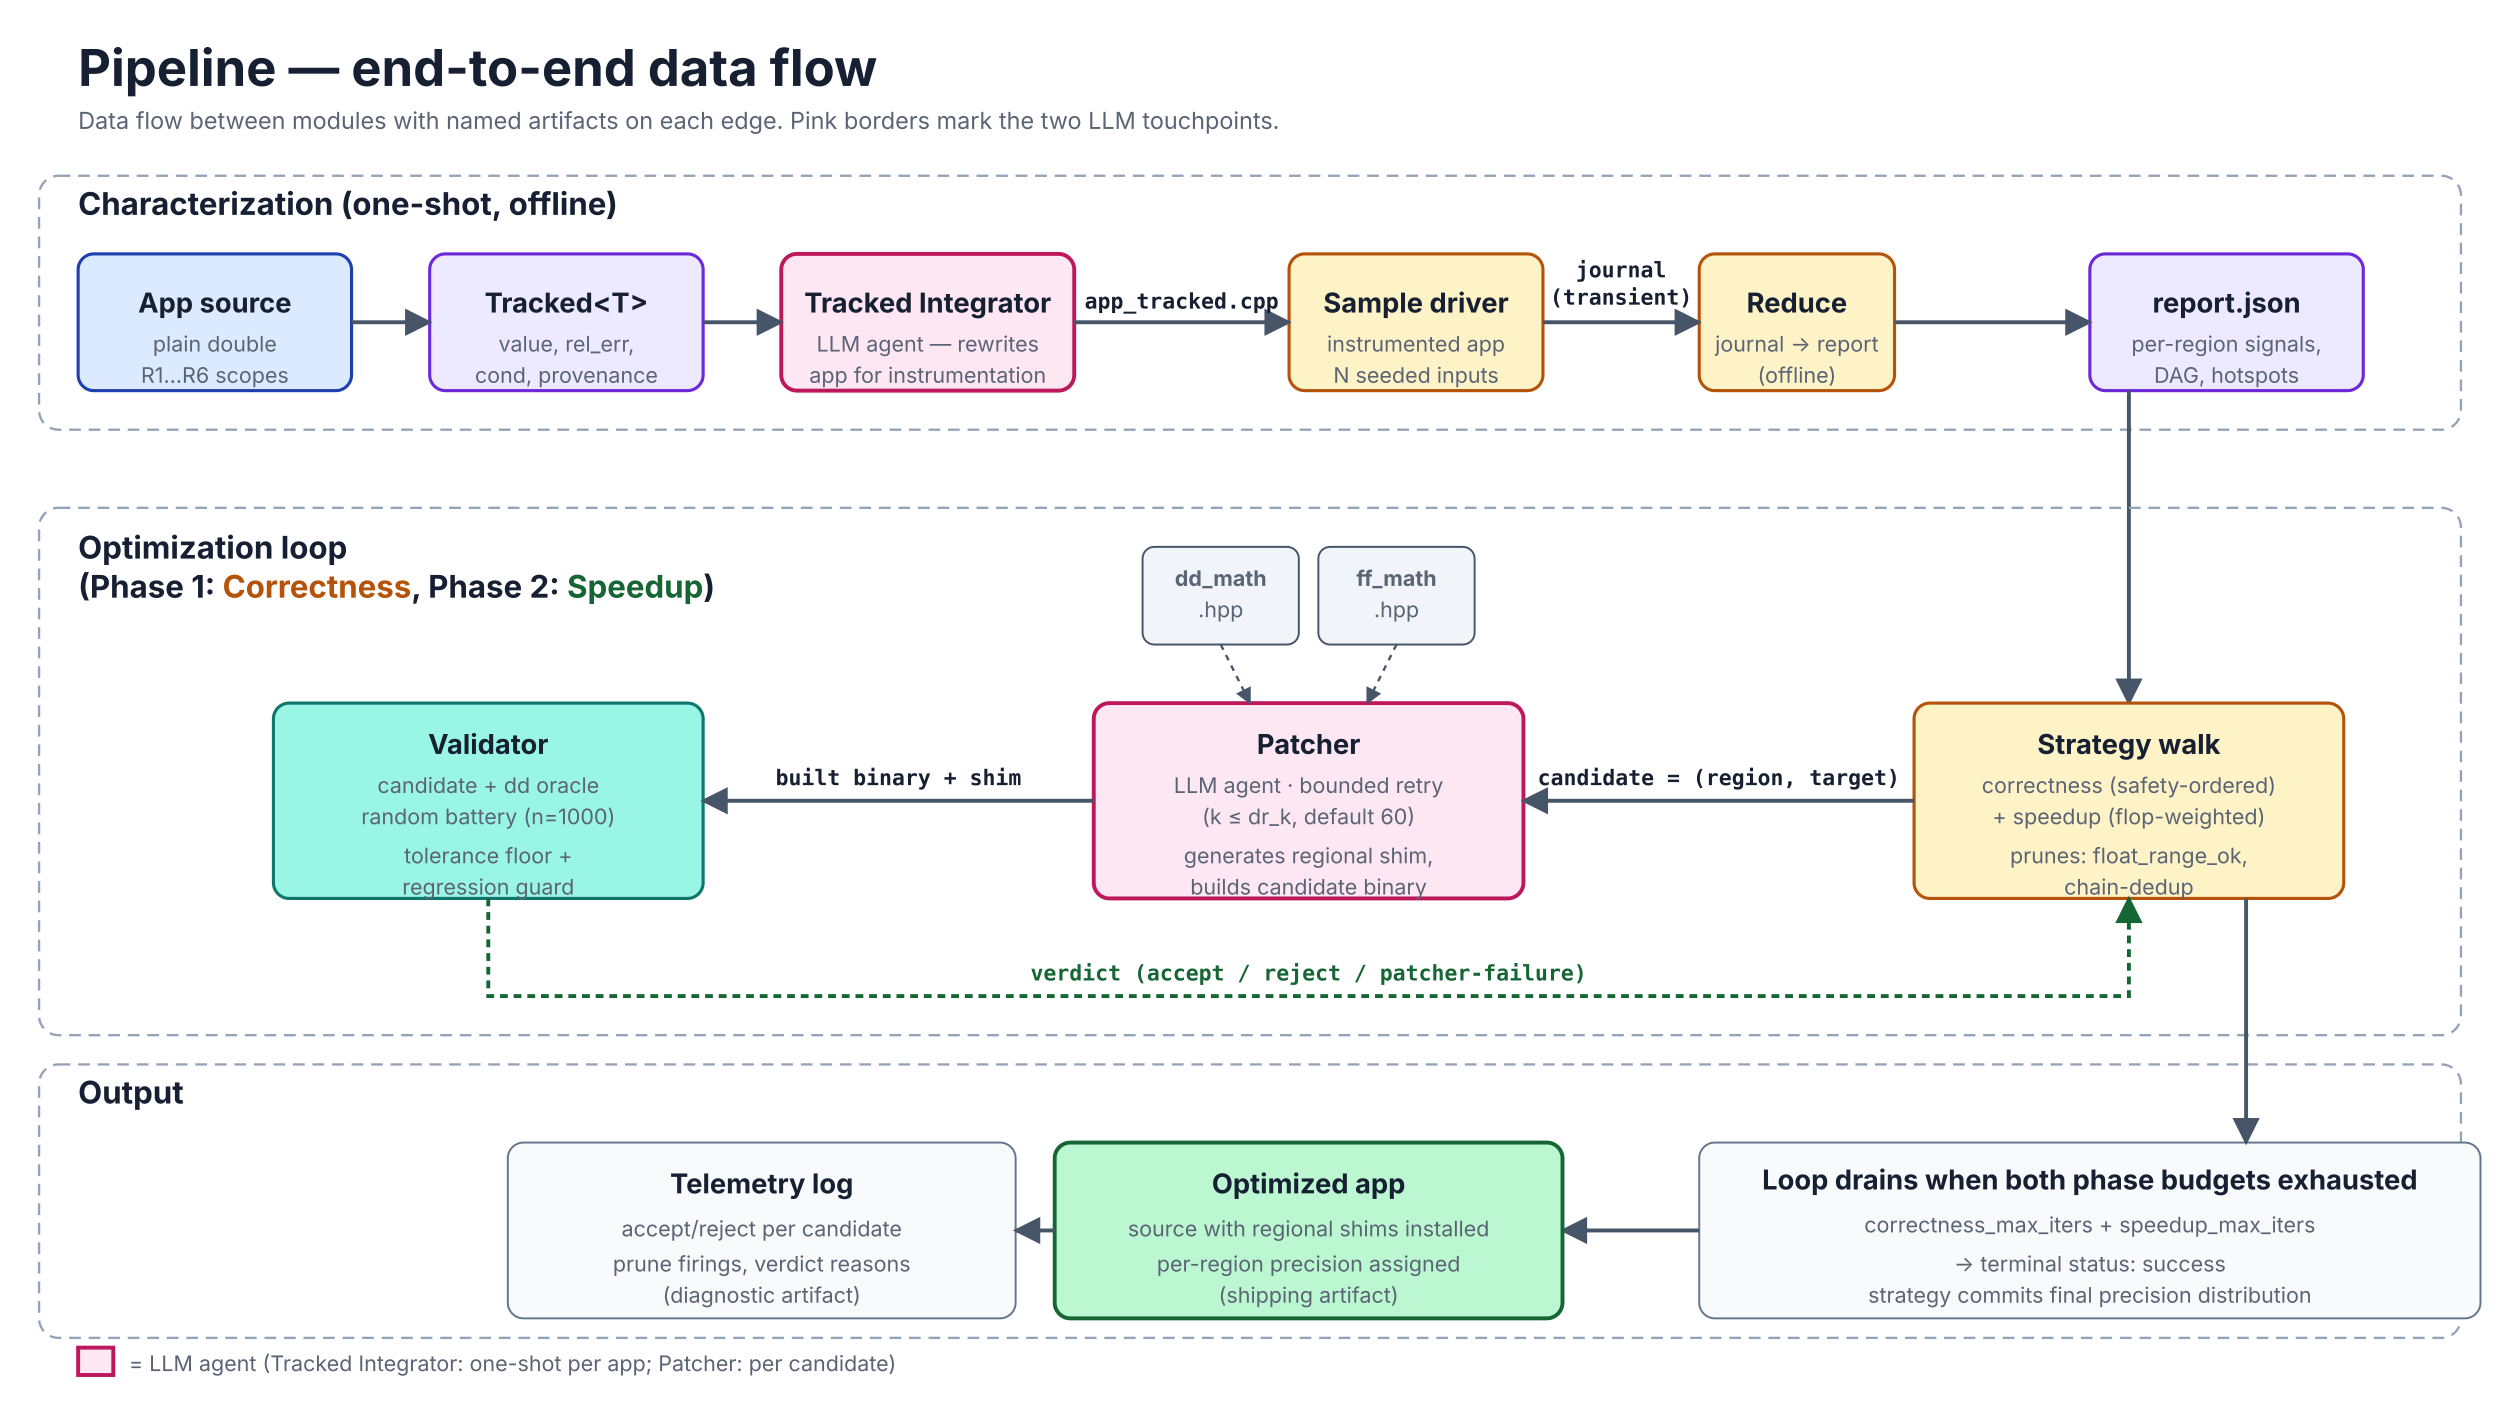
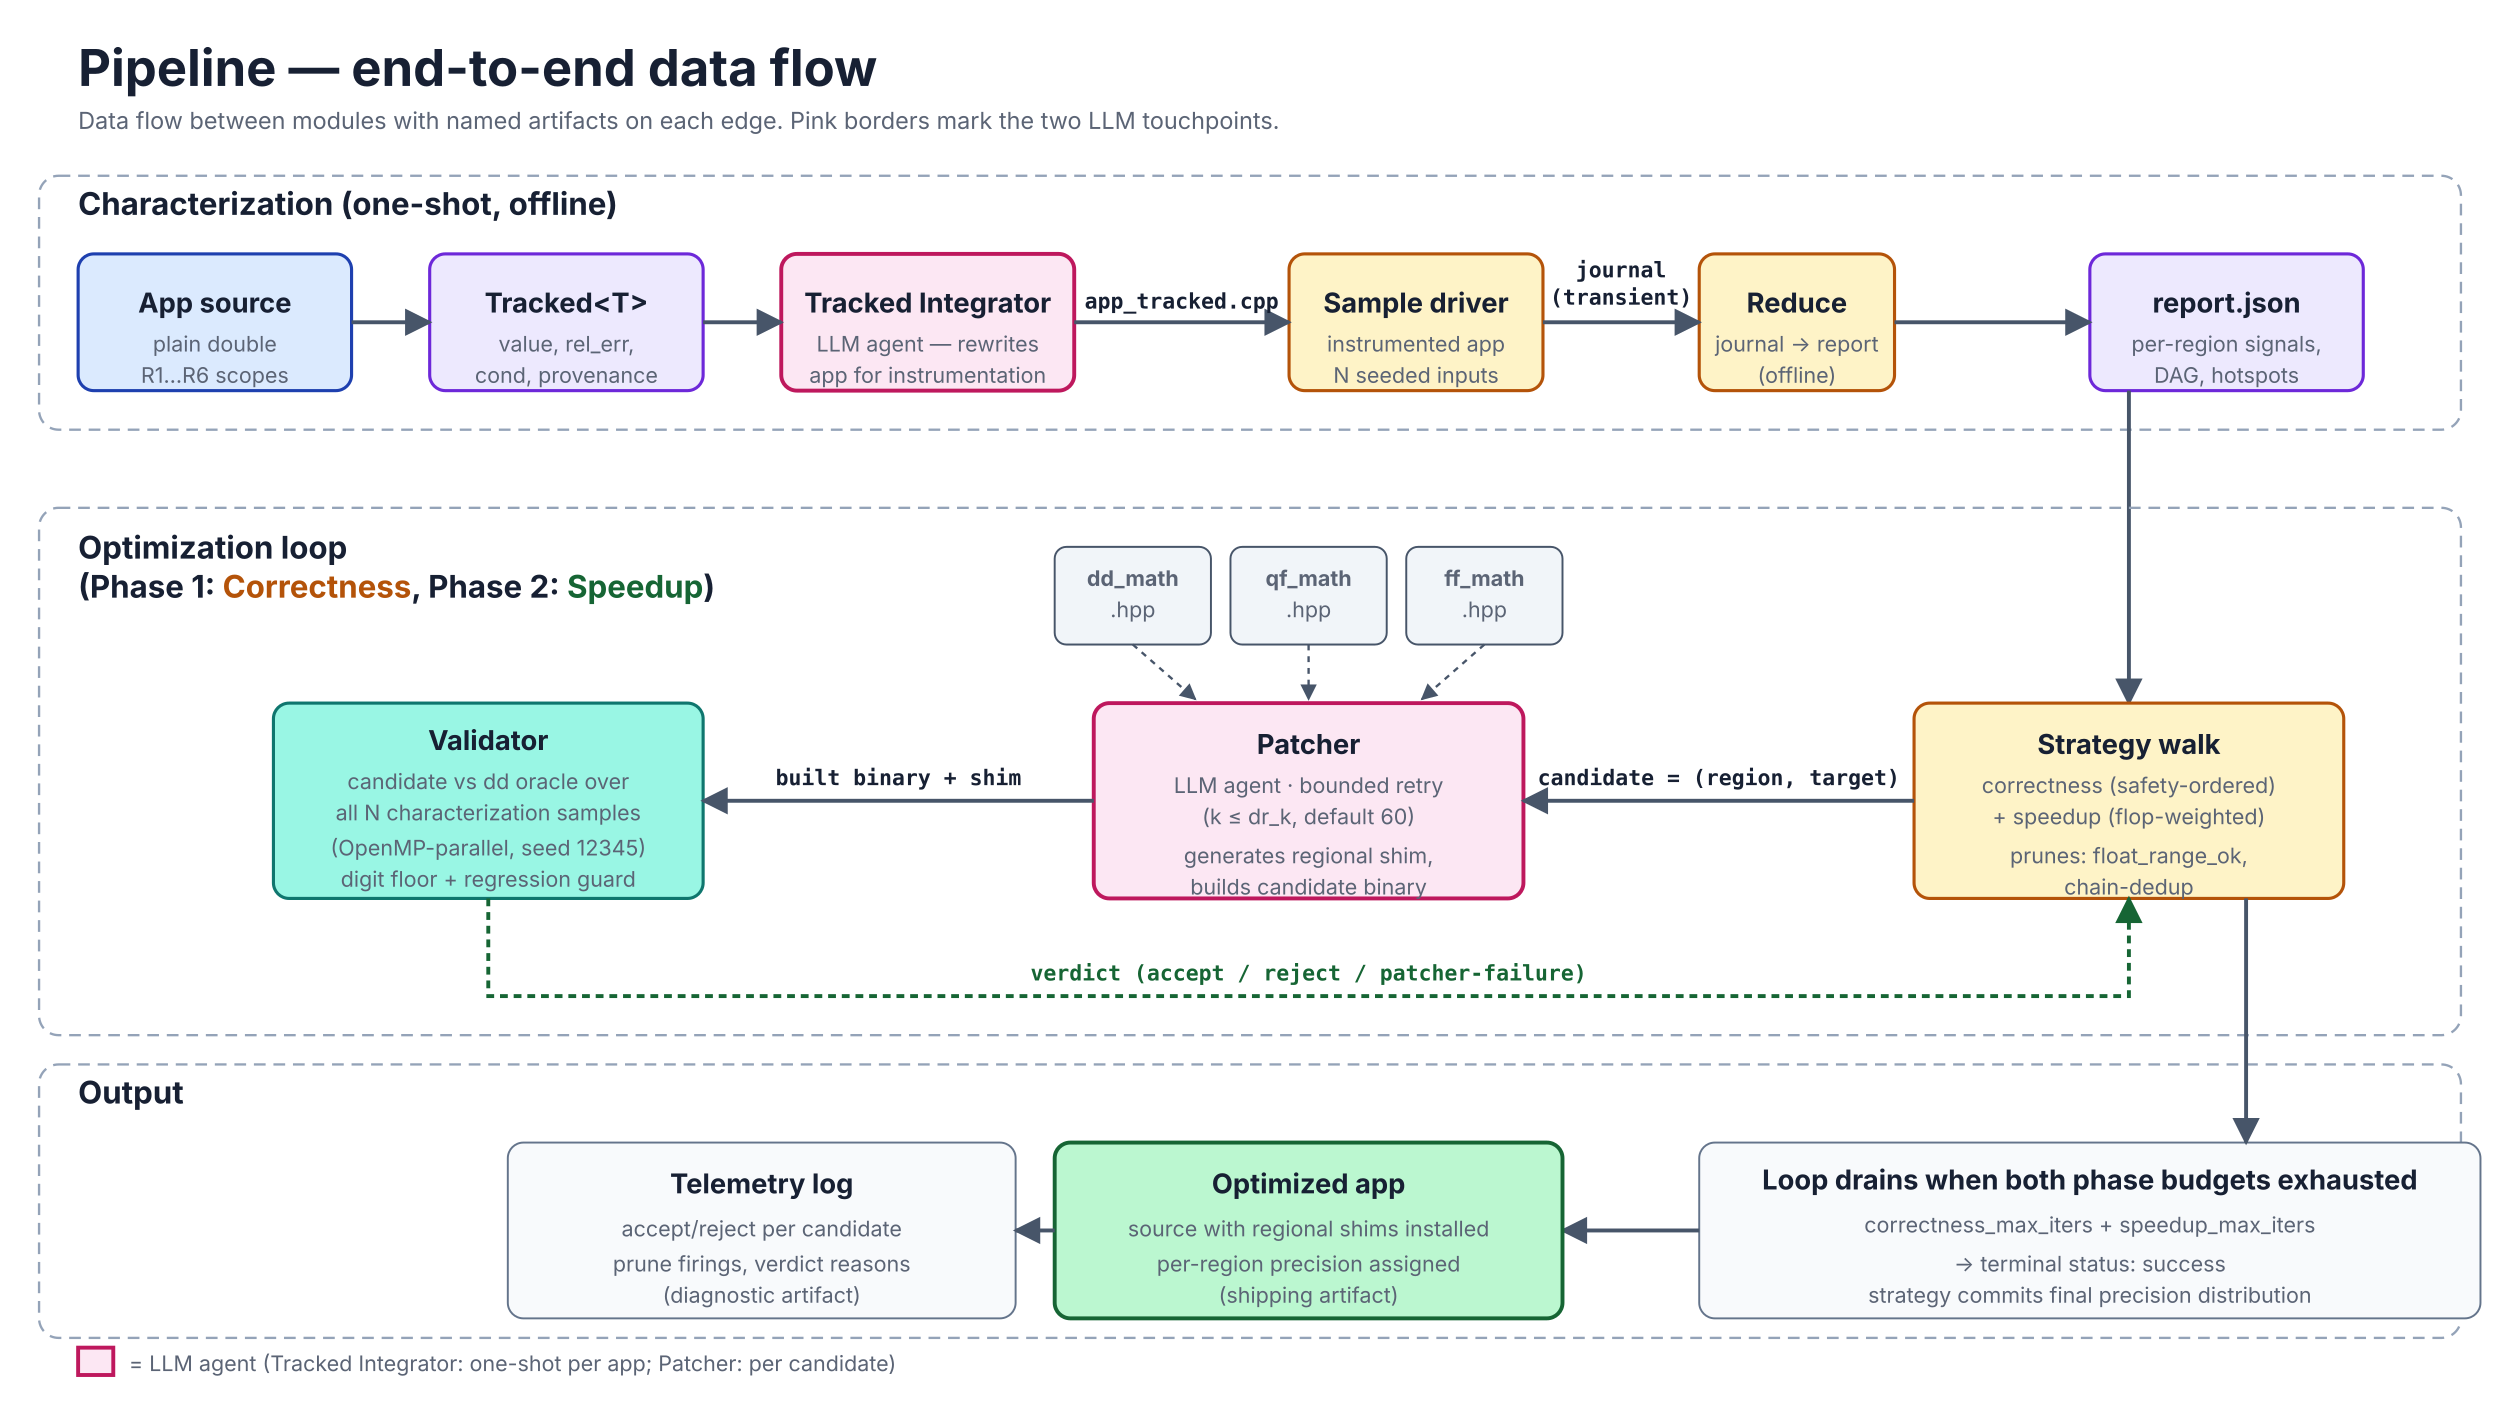
<svg xmlns="http://www.w3.org/2000/svg" viewBox="0 0 1280 720" font-family="ui-sans-serif, system-ui, -apple-system, sans-serif">
  <style>
    .title { font-size: 26px; font-weight: 700; fill: #172033; }
    .h { font-size: 16px; font-weight: 650; fill: #172033; }
    .lbl { font-size: 14px; font-weight: 700; fill: #172033; }
    .sub { font-size: 12px; fill: #5b6475; }
    .sub-sm { font-size: 11px; fill: #5b6475; }
    .edge-lbl { font-size: 11px; fill: #172033; font-weight: 600; font-family: ui-monospace, "SF Mono", Menlo, monospace; }
    .box { stroke: #64748b; stroke-width: 1; fill: #f8fafc; }
    .app-box { stroke: #1e40af; stroke-width: 1.6; fill: #dbeafe; }
    .tracked-box { stroke: #6d28d9; stroke-width: 1.6; fill: #ede9fe; }
    .llm-box { stroke: #be185d; stroke-width: 2; fill: #fce7f3; }
    .char-box { stroke: #b45309; stroke-width: 1.6; fill: #fef3c7; }
    .report-box { stroke: #6d28d9; stroke-width: 1.6; fill: #ede9fe; }
    .strat-box { stroke: #b45309; stroke-width: 1.6; fill: #fef3c7; }
    .patcher-box { stroke: #be185d; stroke-width: 2; fill: #fce7f3; }
    .val-box { stroke: #0f766e; stroke-width: 1.6; fill: #99f6e4; }
    .output-box { stroke: #166534; stroke-width: 2; fill: #bbf7d0; }
    .container-box { stroke: #475569; stroke-width: 1; fill: #f1f5f9; }
    .edge { stroke: #475569; stroke-width: 2; fill: none; marker-end: url(#arrow); }
    .edge-back { stroke: #166534; stroke-width: 2; fill: none; marker-end: url(#arrow-green); stroke-dasharray: 4 3; }
  </style>
  <defs>
    <marker id="arrow" viewBox="0 0 10 10" refX="9" refY="5" markerWidth="7" markerHeight="7" orient="auto-start-reverse">
      <path d="M0,0 L10,5 L0,10 z" fill="#475569" />
    </marker>
    <marker id="arrow-green" viewBox="0 0 10 10" refX="9" refY="5" markerWidth="7" markerHeight="7" orient="auto-start-reverse">
      <path d="M0,0 L10,5 L0,10 z" fill="#166534" />
    </marker>
  </defs>
  <text x="40" y="44" class="title">Pipeline — end-to-end data flow</text>
  <text x="40" y="66" class="sub">Data flow between modules with named artifacts on each edge. Pink borders mark the two LLM touchpoints.</text>
  <rect x="20" y="90" width="1240" height="130" rx="10" fill="none" stroke="#94a3b8" stroke-width="1.2" stroke-dasharray="6 4" />
  <text x="40" y="110" class="h">Characterization  (one-shot, offline)</text>
  <g transform="translate(40, 130)">
    <rect x="0" y="0" width="140" height="70" rx="8" class="app-box" />
    <text x="70" y="30" text-anchor="middle" class="lbl">App source</text>
    <text x="70" y="50" text-anchor="middle" class="sub-sm">plain double</text>
    <text x="70" y="66" text-anchor="middle" class="sub-sm">R1…R6 scopes</text>
  </g>
  <g transform="translate(220, 130)">
    <rect x="0" y="0" width="140" height="70" rx="8" class="tracked-box" />
    <text x="70" y="30" text-anchor="middle" class="lbl">Tracked&lt;T&gt;</text>
    <text x="70" y="50" text-anchor="middle" class="sub-sm">value, rel_err,</text>
    <text x="70" y="66" text-anchor="middle" class="sub-sm">cond, provenance</text>
  </g>
  <g transform="translate(400, 130)">
    <rect x="0" y="0" width="150" height="70" rx="8" class="llm-box" />
    <text x="75" y="30" text-anchor="middle" class="lbl">Tracked Integrator</text>
    <text x="75" y="50" text-anchor="middle" class="sub-sm">LLM agent — rewrites</text>
    <text x="75" y="66" text-anchor="middle" class="sub-sm">app for instrumentation</text>
  </g>
  <g transform="translate(660, 130)">
    <rect x="0" y="0" width="130" height="70" rx="8" class="char-box" />
    <text x="65" y="30" text-anchor="middle" class="lbl">Sample driver</text>
    <text x="65" y="50" text-anchor="middle" class="sub-sm">instrumented app</text>
    <text x="65" y="66" text-anchor="middle" class="sub-sm">N seeded inputs</text>
  </g>
  <g transform="translate(870, 130)">
    <rect x="0" y="0" width="100" height="70" rx="8" class="char-box" />
    <text x="50" y="30" text-anchor="middle" class="lbl">Reduce</text>
    <text x="50" y="50" text-anchor="middle" class="sub-sm">journal → report</text>
    <text x="50" y="66" text-anchor="middle" class="sub-sm">(offline)</text>
  </g>
  <g transform="translate(1070, 130)">
    <rect x="0" y="0" width="140" height="70" rx="8" class="report-box" />
    <text x="70" y="30" text-anchor="middle" class="lbl">report.json</text>
    <text x="70" y="50" text-anchor="middle" class="sub-sm">per-region signals,</text>
    <text x="70" y="66" text-anchor="middle" class="sub-sm">DAG, hotspots</text>
  </g>
  <path d="M180 165 L 220 165" class="edge" />
  <path d="M360 165 L 400 165" class="edge" />
  <path d="M550 165 L 660 165" class="edge" />
  <text x="605" y="158" text-anchor="middle" class="edge-lbl">app_tracked.cpp</text>
  <path d="M790 165 L 870 165" class="edge" />
  <text x="830" y="142" text-anchor="middle" class="edge-lbl">journal</text>
  <text x="830" y="156" text-anchor="middle" class="edge-lbl">(transient)</text>
  <path d="M970 165 L 1070 165" class="edge" />
  <path d="M1090 200 L 1090 360" class="edge" />
  <rect x="20" y="260" width="1240" height="270" rx="10" fill="none" stroke="#94a3b8" stroke-width="1.2" stroke-dasharray="6 4" />
  <text x="40" y="286" class="h">Optimization loop</text>
  <text x="40" y="306" class="h">(Phase 1: <tspan style="fill:#b45309">Correctness</tspan>,  Phase 2: <tspan style="fill:#166534">Speedup</tspan>)</text>
  <g transform="translate(980, 360)">
    <rect x="0" y="0" width="220" height="100" rx="8" class="strat-box" />
    <text x="110" y="26" text-anchor="middle" class="lbl">Strategy walk</text>
    <text x="110" y="46" text-anchor="middle" class="sub-sm">correctness (safety-ordered)</text>
    <text x="110" y="62" text-anchor="middle" class="sub-sm">+ speedup (flop-weighted)</text>
    <text x="110" y="82" text-anchor="middle" class="sub-sm">prunes: float_range_ok,</text>
    <text x="110" y="98" text-anchor="middle" class="sub-sm">chain-dedup</text>
  </g>
  <g transform="translate(560, 360)">
    <rect x="0" y="0" width="220" height="100" rx="8" class="patcher-box" />
    <text x="110" y="26" text-anchor="middle" class="lbl">Patcher</text>
    <text x="110" y="46" text-anchor="middle" class="sub-sm">LLM agent  ·  bounded retry</text>
    <text x="110" y="62" text-anchor="middle" class="sub-sm">(k ≤ dr_k, default 60)</text>
    <text x="110" y="82" text-anchor="middle" class="sub-sm">generates regional shim,</text>
    <text x="110" y="98" text-anchor="middle" class="sub-sm">builds candidate binary</text>
  </g>
-   <g transform="translate(585, 280)">
+   <g transform="translate(540, 280)">
    <rect x="0" y="0" width="80" height="50" rx="6" class="container-box" />
    <text x="40" y="20" text-anchor="middle" class="sub-sm" font-weight="700">dd_math</text>
    <text x="40" y="36" text-anchor="middle" class="sub-sm">.hpp</text>
  </g>
-   <g transform="translate(675, 280)">
+   <g transform="translate(630, 280)">
+     <rect x="0" y="0" width="80" height="50" rx="6" class="container-box" />
+     <text x="40" y="20" text-anchor="middle" class="sub-sm" font-weight="700">qf_math</text>
+     <text x="40" y="36" text-anchor="middle" class="sub-sm">.hpp</text>
+   </g>
+   <g transform="translate(720, 280)">
    <rect x="0" y="0" width="80" height="50" rx="6" class="container-box" />
    <text x="40" y="20" text-anchor="middle" class="sub-sm" font-weight="700">ff_math</text>
    <text x="40" y="36" text-anchor="middle" class="sub-sm">.hpp</text>
  </g>
-   <path d="M625 330 L 640 360" stroke="#475569" stroke-width="1.2" stroke-dasharray="3 3" fill="none" marker-end="url(#arrow)" />
-   <path d="M715 330 L 700 360" stroke="#475569" stroke-width="1.2" stroke-dasharray="3 3" fill="none" marker-end="url(#arrow)" />
+   <path d="M580 330 L 612 358" stroke="#475569" stroke-width="1.2" stroke-dasharray="3 3" fill="none" marker-end="url(#arrow)" />
+   <path d="M670 330 L 670 358" stroke="#475569" stroke-width="1.2" stroke-dasharray="3 3" fill="none" marker-end="url(#arrow)" />
+   <path d="M760 330 L 728 358" stroke="#475569" stroke-width="1.2" stroke-dasharray="3 3" fill="none" marker-end="url(#arrow)" />
  <g transform="translate(140, 360)">
    <rect x="0" y="0" width="220" height="100" rx="8" class="val-box" />
-     <text x="110" y="26" text-anchor="middle" class="lbl">Validator</text>
-     <text x="110" y="46" text-anchor="middle" class="sub-sm">candidate + dd oracle</text>
-     <text x="110" y="62" text-anchor="middle" class="sub-sm">random battery (n=1000)</text>
-     <text x="110" y="82" text-anchor="middle" class="sub-sm">tolerance floor +</text>
-     <text x="110" y="98" text-anchor="middle" class="sub-sm">regression guard</text>
+     <text x="110" y="24" text-anchor="middle" class="lbl">Validator</text>
+     <text x="110" y="44" text-anchor="middle" class="sub-sm">candidate vs dd oracle over</text>
+     <text x="110" y="60" text-anchor="middle" class="sub-sm">all N characterization samples</text>
+     <text x="110" y="78" text-anchor="middle" class="sub-sm">(OpenMP-parallel, seed 12345)</text>
+     <text x="110" y="94" text-anchor="middle" class="sub-sm">digit floor + regression guard</text>
  </g>
  <path d="M980 410 L 780 410" class="edge" />
  <text x="880" y="402" text-anchor="middle" class="edge-lbl">candidate = (region, target)</text>
  <path d="M560 410 L 360 410" class="edge" />
  <text x="460" y="402" text-anchor="middle" class="edge-lbl">built binary + shim</text>
  <path d="M250 460 L 250 510 L 1090 510 L 1090 460" class="edge-back" />
  <text x="670" y="502" text-anchor="middle" class="edge-lbl" style="fill:#166534">verdict (accept / reject / patcher-failure)</text>
  <rect x="20" y="545" width="1240" height="140" rx="10" fill="none" stroke="#94a3b8" stroke-width="1.2" stroke-dasharray="6 4" />
  <text x="40" y="565" class="h">Output</text>
  <g transform="translate(870, 585)">
    <rect x="0" y="0" width="400" height="90" rx="8" class="box" />
    <text x="200" y="24" text-anchor="middle" class="lbl">Loop drains when both phase budgets exhausted</text>
    <text x="200" y="46" text-anchor="middle" class="sub-sm">correctness_max_iters + speedup_max_iters</text>
    <text x="200" y="66" text-anchor="middle" class="sub-sm">→ terminal status: success</text>
    <text x="200" y="82" text-anchor="middle" class="sub-sm">strategy commits final precision distribution</text>
  </g>
  <path d="M1150 460 L 1150 585" class="edge" />
  <path d="M870 630 L 800 630" class="edge" />
  <g transform="translate(540, 585)">
    <rect x="0" y="0" width="260" height="90" rx="8" class="output-box" />
    <text x="130" y="26" text-anchor="middle" class="lbl">Optimized app</text>
    <text x="130" y="48" text-anchor="middle" class="sub-sm">source with regional shims installed</text>
    <text x="130" y="66" text-anchor="middle" class="sub-sm">per-region precision assigned</text>
    <text x="130" y="82" text-anchor="middle" class="sub-sm">(shipping artifact)</text>
  </g>
  <g transform="translate(260, 585)">
    <rect x="0" y="0" width="260" height="90" rx="8" class="box" />
    <text x="130" y="26" text-anchor="middle" class="lbl">Telemetry log</text>
    <text x="130" y="48" text-anchor="middle" class="sub-sm">accept/reject per candidate</text>
    <text x="130" y="66" text-anchor="middle" class="sub-sm">prune firings, verdict reasons</text>
    <text x="130" y="82" text-anchor="middle" class="sub-sm">(diagnostic artifact)</text>
  </g>
  <path d="M540 630 L 520 630" class="edge" />
  <g transform="translate(40, 690)">
    <rect x="0" y="0" width="18" height="14" class="llm-box" />
    <text x="26" y="12" class="sub-sm">= LLM agent  (Tracked Integrator: one-shot per app; Patcher: per candidate)</text>
  </g>
</svg>
